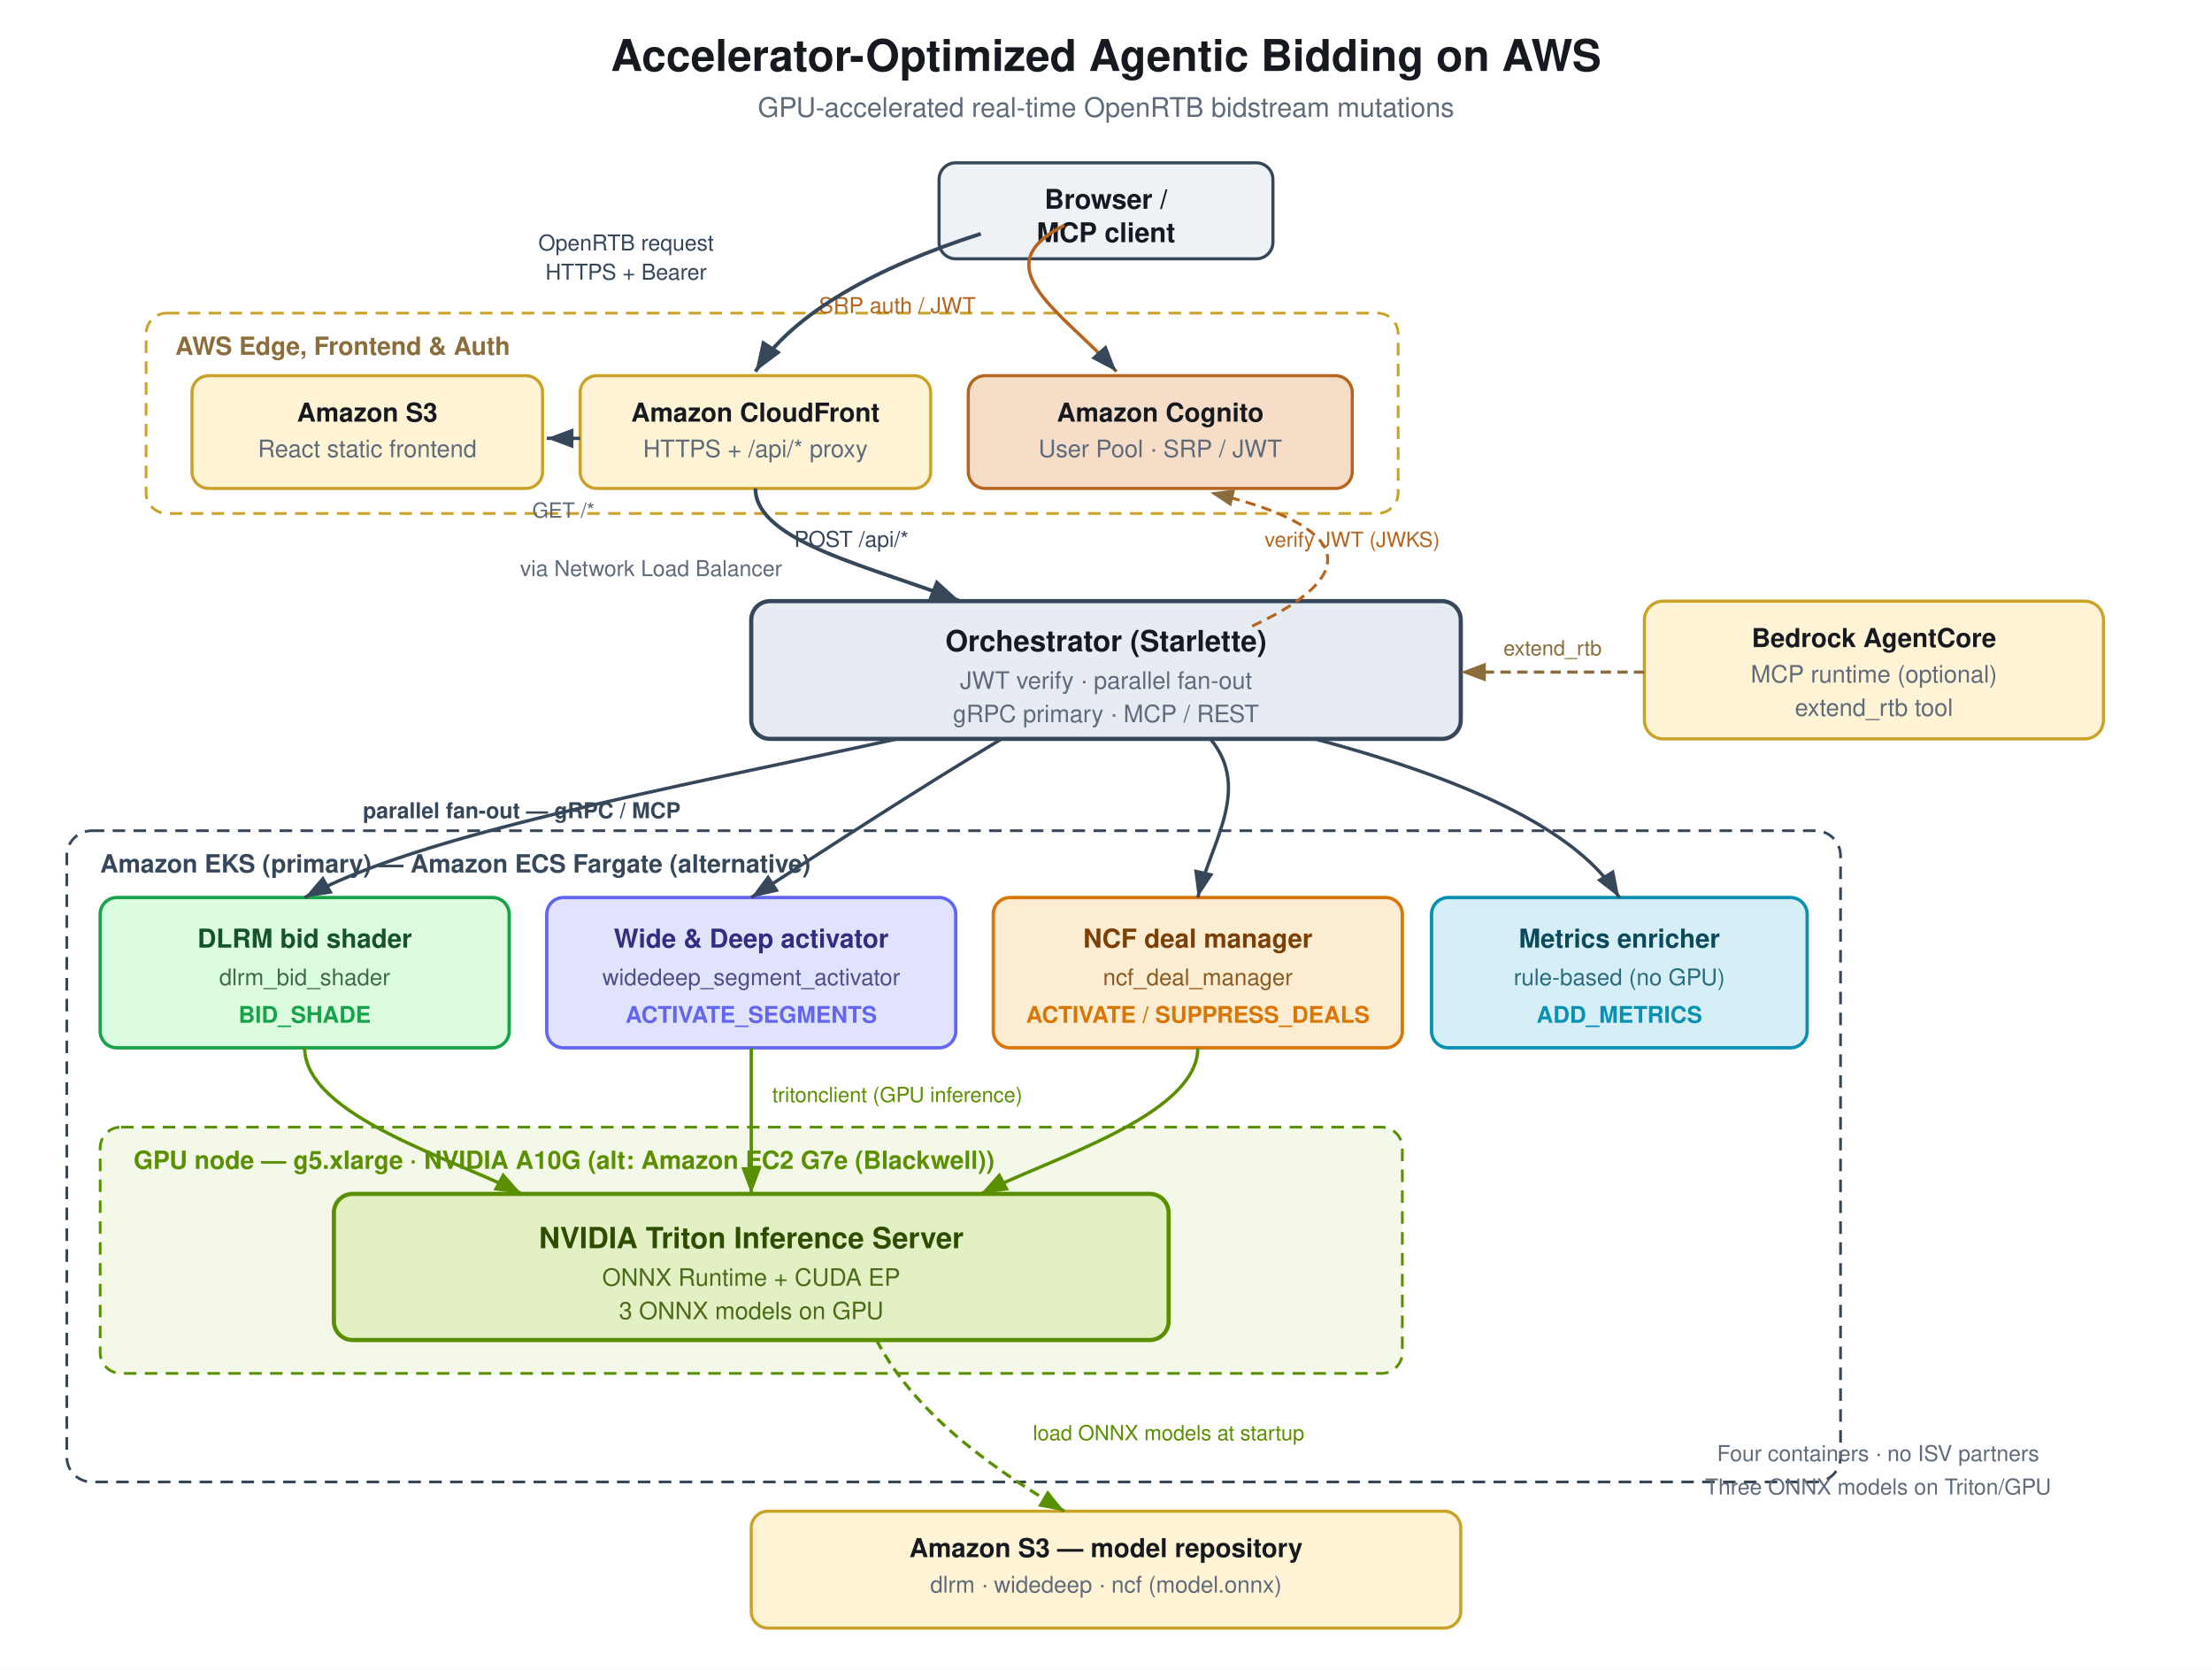
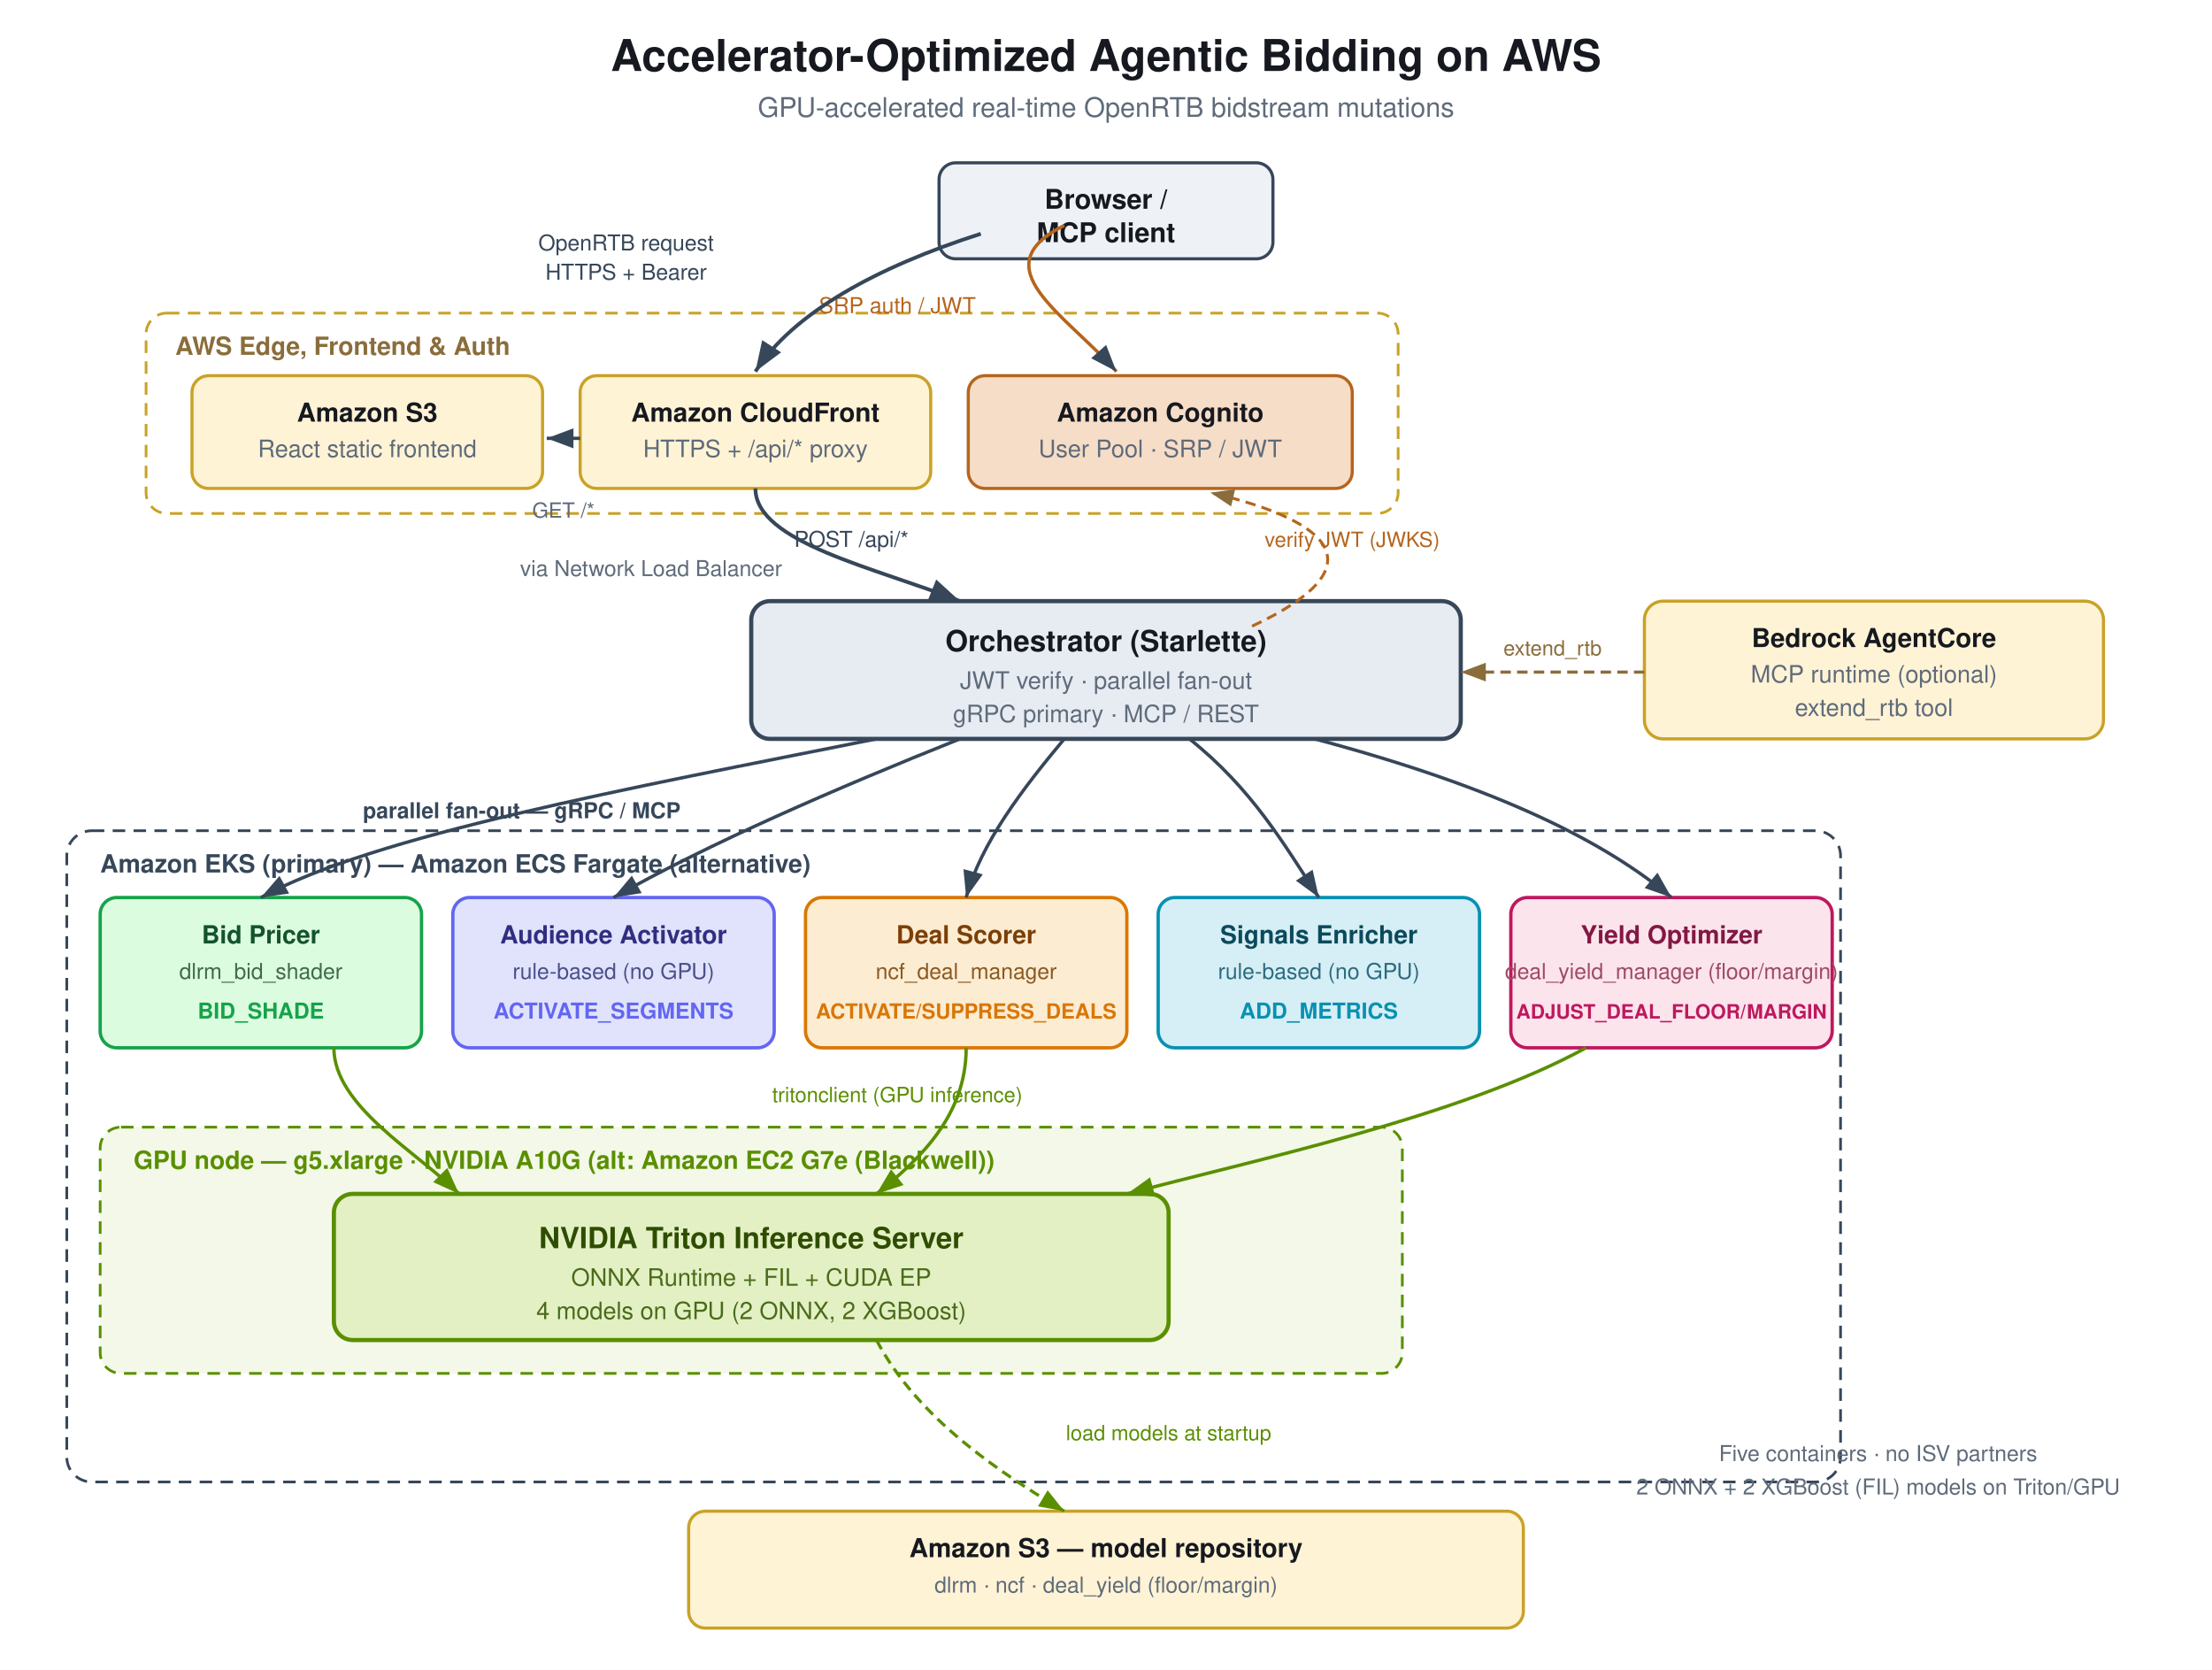
- <svg xmlns="http://www.w3.org/2000/svg" width="1060" height="800" viewBox="0 0 1060 800" font-family="Helvetica, Arial, sans-serif" role="img" aria-label="Architecture: OpenRTB request flows through CloudFront, S3 and Cognito to an orchestrator that fans out over gRPC/MCP to four containers, three of which call NVIDIA Triton on a GPU; an optional Bedrock AgentCore MCP runtime calls the orchestrator.">
+ <svg xmlns="http://www.w3.org/2000/svg" width="1060" height="800" viewBox="0 0 1060 800" font-family="Helvetica, Arial, sans-serif" role="img" aria-label="Architecture: OpenRTB request flows through CloudFront, S3 and Cognito to an orchestrator that fans out over gRPC/MCP to five containers, three of which call NVIDIA Triton on a GPU (two ONNX models plus two XGBoost models via the FIL backend); an optional Bedrock AgentCore MCP runtime calls the orchestrator.">
  <defs>
    <marker id="arrow" markerWidth="10" markerHeight="10" refX="8" refY="3" orient="auto" markerUnits="strokeWidth">
      <path d="M0,0 L8,3 L0,6 Z" fill="#37475a" />
    </marker>
    <marker id="arrowGreen" markerWidth="10" markerHeight="10" refX="8" refY="3" orient="auto" markerUnits="strokeWidth">
      <path d="M0,0 L8,3 L0,6 Z" fill="#5a8f00" />
    </marker>
    <marker id="arrowDash" markerWidth="10" markerHeight="10" refX="8" refY="3" orient="auto" markerUnits="strokeWidth">
      <path d="M0,0 L8,3 L0,6 Z" fill="#8a6d3b" />
    </marker>
  </defs>
  <rect x="0" y="0" width="1060" height="800" fill="#ffffff" />
  <text x="530" y="34" text-anchor="middle" font-size="21" font-weight="bold" fill="#16191f">
    Accelerator-Optimized Agentic Bidding on AWS
  </text>
  <text x="530" y="56" text-anchor="middle" font-size="13" fill="#5f6b7a">
    GPU-accelerated real-time OpenRTB bidstream mutations
  </text>
  <rect x="450" y="78" width="160" height="46" rx="8" fill="#eef2f7" stroke="#37475a" stroke-width="1.5" />
  <text x="530" y="100" text-anchor="middle" font-size="13" font-weight="bold" fill="#16191f">Browser /</text>
  <text x="530" y="116" text-anchor="middle" font-size="13" font-weight="bold" fill="#16191f">MCP client</text>
  <rect x="70" y="150" width="600" height="96" rx="10" fill="none" stroke="#c9a227" stroke-width="1.3" stroke-dasharray="6 4" />
  <text x="84" y="170" font-size="12" font-weight="bold" fill="#8a6d3b">AWS Edge, Frontend &amp; Auth</text>
  <rect x="92" y="180" width="168" height="54" rx="8" fill="#fff3d6" stroke="#c9a227" stroke-width="1.5" />
  <text x="176" y="202" text-anchor="middle" font-size="12.5" font-weight="bold" fill="#16191f">Amazon S3</text>
  <text x="176" y="219" text-anchor="middle" font-size="11.5" fill="#5f6b7a">React static frontend</text>
  <rect x="278" y="180" width="168" height="54" rx="8" fill="#fff3d6" stroke="#c9a227" stroke-width="1.5" />
  <text x="362" y="202" text-anchor="middle" font-size="12.5" font-weight="bold" fill="#16191f">Amazon CloudFront</text>
  <text x="362" y="219" text-anchor="middle" font-size="11.5" fill="#5f6b7a">HTTPS + /api/* proxy</text>
  <rect x="464" y="180" width="184" height="54" rx="8" fill="#f6ddc7" stroke="#b5651d" stroke-width="1.5" />
  <text x="556" y="202" text-anchor="middle" font-size="12.5" font-weight="bold" fill="#16191f">Amazon Cognito</text>
  <text x="556" y="219" text-anchor="middle" font-size="11.5" fill="#5f6b7a">User Pool · SRP / JWT</text>
  <rect x="360" y="288" width="340" height="66" rx="9" fill="#e7ecf3" stroke="#37475a" stroke-width="2" />
  <text x="530" y="312" text-anchor="middle" font-size="14" font-weight="bold" fill="#16191f">Orchestrator (Starlette)</text>
  <text x="530" y="330" text-anchor="middle" font-size="11.5" fill="#5f6b7a">JWT verify · parallel fan-out</text>
  <text x="530" y="346" text-anchor="middle" font-size="11.5" fill="#5f6b7a">gRPC primary · MCP / REST</text>
  <text x="312" y="276" text-anchor="middle" font-size="10.5" fill="#5f6b7a">via Network Load Balancer</text>
  <rect x="788" y="288" width="220" height="66" rx="9" fill="#fff3d6" stroke="#c9a227" stroke-width="1.5" />
  <text x="898" y="310" text-anchor="middle" font-size="12.5" font-weight="bold" fill="#16191f">Bedrock AgentCore</text>
  <text x="898" y="327" text-anchor="middle" font-size="11.5" fill="#5f6b7a">MCP runtime (optional)</text>
  <text x="898" y="343" text-anchor="middle" font-size="11.5" fill="#5f6b7a">extend_rtb tool</text>
  <rect x="32" y="398" width="850" height="312" rx="12" fill="none" stroke="#37475a" stroke-width="1.3" stroke-dasharray="6 4" />
  <text x="48" y="418" font-size="12" font-weight="bold" fill="#37475a">Amazon EKS (primary) — Amazon ECS Fargate (alternative)</text>
-   <rect x="48" y="430" width="196" height="72" rx="8" fill="#dcfce0" stroke="#16a34a" stroke-width="1.6" />
-   <text x="146" y="454" text-anchor="middle" font-size="12.5" font-weight="bold" fill="#14532d">DLRM bid shader</text>
-   <text x="146" y="472" text-anchor="middle" font-size="11" fill="#3f6b4a">dlrm_bid_shader</text>
-   <text x="146" y="490" text-anchor="middle" font-size="11" font-weight="bold" fill="#16a34a">BID_SHADE</text>
-   <rect x="262" y="430" width="196" height="72" rx="8" fill="#e0e3fb" stroke="#6366f1" stroke-width="1.6" />
-   <text x="360" y="454" text-anchor="middle" font-size="12.5" font-weight="bold" fill="#312e81">Wide &amp; Deep activator</text>
-   <text x="360" y="472" text-anchor="middle" font-size="11" fill="#4b4f8a">widedeep_segment_activator</text>
-   <text x="360" y="490" text-anchor="middle" font-size="11" font-weight="bold" fill="#6366f1">ACTIVATE_SEGMENTS</text>
-   <rect x="476" y="430" width="196" height="72" rx="8" fill="#fcecd2" stroke="#d97706" stroke-width="1.6" />
-   <text x="574" y="454" text-anchor="middle" font-size="12.5" font-weight="bold" fill="#7c3f06">NCF deal manager</text>
-   <text x="574" y="472" text-anchor="middle" font-size="11" fill="#8a5a22">ncf_deal_manager</text>
-   <text x="574" y="490" text-anchor="middle" font-size="11" font-weight="bold" fill="#d97706">ACTIVATE / SUPPRESS_DEALS</text>
-   <rect x="686" y="430" width="180" height="72" rx="8" fill="#d6eef5" stroke="#0891b2" stroke-width="1.6" />
-   <text x="776" y="454" text-anchor="middle" font-size="12.5" font-weight="bold" fill="#0b4a5c">Metrics enricher</text>
-   <text x="776" y="472" text-anchor="middle" font-size="11" fill="#2a6c7e">rule-based (no GPU)</text>
-   <text x="776" y="490" text-anchor="middle" font-size="11" font-weight="bold" fill="#0891b2">ADD_METRICS</text>
+   <rect x="48" y="430" width="154" height="72" rx="8" fill="#dcfce0" stroke="#16a34a" stroke-width="1.6" />
+   <text x="125" y="452" text-anchor="middle" font-size="12" font-weight="bold" fill="#14532d">Bid Pricer</text>
+   <text x="125" y="469" text-anchor="middle" font-size="10.5" fill="#3f6b4a">dlrm_bid_shader</text>
+   <text x="125" y="488" text-anchor="middle" font-size="10.5" font-weight="bold" fill="#16a34a">BID_SHADE</text>
+   <rect x="217" y="430" width="154" height="72" rx="8" fill="#e0e3fb" stroke="#6366f1" stroke-width="1.6" />
+   <text x="294" y="452" text-anchor="middle" font-size="12" font-weight="bold" fill="#312e81">Audience Activator</text>
+   <text x="294" y="469" text-anchor="middle" font-size="10.5" fill="#4b4f8a">rule-based (no GPU)</text>
+   <text x="294" y="488" text-anchor="middle" font-size="10.5" font-weight="bold" fill="#6366f1">ACTIVATE_SEGMENTS</text>
+   <rect x="386" y="430" width="154" height="72" rx="8" fill="#fcecd2" stroke="#d97706" stroke-width="1.6" />
+   <text x="463" y="452" text-anchor="middle" font-size="12" font-weight="bold" fill="#7c3f06">Deal Scorer</text>
+   <text x="463" y="469" text-anchor="middle" font-size="10.5" fill="#8a5a22">ncf_deal_manager</text>
+   <text x="463" y="488" text-anchor="middle" font-size="10" font-weight="bold" fill="#d97706">ACTIVATE/SUPPRESS_DEALS</text>
+   <rect x="555" y="430" width="154" height="72" rx="8" fill="#d6eef5" stroke="#0891b2" stroke-width="1.6" />
+   <text x="632" y="452" text-anchor="middle" font-size="12" font-weight="bold" fill="#0b4a5c">Signals Enricher</text>
+   <text x="632" y="469" text-anchor="middle" font-size="10.5" fill="#2a6c7e">rule-based (no GPU)</text>
+   <text x="632" y="488" text-anchor="middle" font-size="10.5" font-weight="bold" fill="#0891b2">ADD_METRICS</text>
+   <rect x="724" y="430" width="154" height="72" rx="8" fill="#fce4ec" stroke="#be185d" stroke-width="1.6" />
+   <text x="801" y="452" text-anchor="middle" font-size="12" font-weight="bold" fill="#831843">Yield Optimizer</text>
+   <text x="801" y="469" text-anchor="middle" font-size="10.5" fill="#9d4a68">deal_yield_manager (floor/margin)</text>
+   <text x="801" y="488" text-anchor="middle" font-size="9.5" font-weight="bold" fill="#be185d">ADJUST_DEAL_FLOOR/MARGIN</text>
  <rect x="48" y="540" width="624" height="118" rx="10" fill="#f3f8e8" stroke="#5a8f00" stroke-width="1.3" stroke-dasharray="6 4" />
  <text x="64" y="560" font-size="12" font-weight="bold" fill="#5a8f00">GPU node — g5.xlarge · NVIDIA A10G (alt: Amazon EC2 G7e (Blackwell))</text>
  <rect x="160" y="572" width="400" height="70" rx="9" fill="#e3f0c4" stroke="#5a8f00" stroke-width="2" />
  <text x="360" y="598" text-anchor="middle" font-size="14" font-weight="bold" fill="#2f4d00">NVIDIA Triton Inference Server</text>
-   <text x="360" y="616" text-anchor="middle" font-size="11.5" fill="#4a6b1a">ONNX Runtime + CUDA EP</text>
-   <text x="360" y="632" text-anchor="middle" font-size="11.5" fill="#4a6b1a">3 ONNX models on GPU</text>
-   <rect x="360" y="724" width="340" height="56" rx="8" fill="#fff3d6" stroke="#c9a227" stroke-width="1.5" />
+   <text x="360" y="616" text-anchor="middle" font-size="11.5" fill="#4a6b1a">ONNX Runtime + FIL + CUDA EP</text>
+   <text x="360" y="632" text-anchor="middle" font-size="11.5" fill="#4a6b1a">4 models on GPU (2 ONNX, 2 XGBoost)</text>
+   <rect x="330" y="724" width="400" height="56" rx="8" fill="#fff3d6" stroke="#c9a227" stroke-width="1.5" />
  <text x="530" y="746" text-anchor="middle" font-size="12.5" font-weight="bold" fill="#16191f">Amazon S3 — model repository</text>
-   <text x="530" y="763" text-anchor="middle" font-size="11" fill="#5f6b7a">dlrm · widedeep · ncf (model.onnx)</text>
+   <text x="530" y="763" text-anchor="middle" font-size="10.5" fill="#5f6b7a">dlrm · ncf · deal_yield (floor/margin)</text>
  <path d="M510,108 C470,128 510,150 535,178" fill="none" stroke="#b5651d" stroke-width="1.6" marker-end="url(#arrow)" />
  <text x="430" y="150" text-anchor="middle" font-size="10.5" fill="#b5651d">SRP auth / JWT</text>
  <path d="M470,112 C420,128 380,150 362,178" fill="none" stroke="#37475a" stroke-width="1.8" marker-end="url(#arrow)" />
  <text x="300" y="120" text-anchor="middle" font-size="10.5" fill="#37475a">OpenRTB request</text>
  <text x="300" y="134" text-anchor="middle" font-size="10.5" fill="#37475a">HTTPS + Bearer</text>
  <path d="M278,210 L262,210" fill="none" stroke="#37475a" stroke-width="1.6" marker-end="url(#arrow)" />
  <text x="270" y="248" text-anchor="middle" font-size="10" fill="#5f6b7a">GET /*</text>
  <path d="M362,234 C362,260 420,272 460,288" fill="none" stroke="#37475a" stroke-width="1.8" marker-end="url(#arrow)" />
  <text x="408" y="262" text-anchor="middle" font-size="10.5" fill="#37475a">POST /api/*</text>
  <path d="M600,300 C660,272 640,250 580,236" fill="none" stroke="#b5651d" stroke-width="1.4" stroke-dasharray="5 3" marker-end="url(#arrowDash)" />
  <text x="648" y="262" text-anchor="middle" font-size="10" fill="#b5651d">verify JWT (JWKS)</text>
  <path d="M788,322 L700,322" fill="none" stroke="#8a6d3b" stroke-width="1.5" stroke-dasharray="5 3" marker-end="url(#arrowDash)" />
  <text x="744" y="314" text-anchor="middle" font-size="10" fill="#8a6d3b">extend_rtb</text>
-   <path d="M430,354 C320,378 200,400 146,430" fill="none" stroke="#37475a" stroke-width="1.6" marker-end="url(#arrow)" />
-   <path d="M480,354 C440,378 400,404 360,430" fill="none" stroke="#37475a" stroke-width="1.6" marker-end="url(#arrow)" />
-   <path d="M580,354 C600,378 580,404 574,430" fill="none" stroke="#37475a" stroke-width="1.6" marker-end="url(#arrow)" />
-   <path d="M630,354 C720,378 760,404 776,430" fill="none" stroke="#37475a" stroke-width="1.6" marker-end="url(#arrow)" />
+   <path d="M420,354 C300,378 180,400 125,430" fill="none" stroke="#37475a" stroke-width="1.6" marker-end="url(#arrow)" />
+   <path d="M460,354 C400,378 340,404 294,430" fill="none" stroke="#37475a" stroke-width="1.6" marker-end="url(#arrow)" />
+   <path d="M510,354 C490,378 470,404 463,430" fill="none" stroke="#37475a" stroke-width="1.6" marker-end="url(#arrow)" />
+   <path d="M570,354 C600,378 615,404 632,430" fill="none" stroke="#37475a" stroke-width="1.6" marker-end="url(#arrow)" />
+   <path d="M630,354 C720,378 770,404 801,430" fill="none" stroke="#37475a" stroke-width="1.6" marker-end="url(#arrow)" />
  <text x="250" y="392" text-anchor="middle" font-size="10.5" font-weight="bold" fill="#37475a">parallel fan-out — gRPC / MCP</text>
-   <path d="M146,502 C146,535 220,556 250,572" fill="none" stroke="#5a8f00" stroke-width="1.6" marker-end="url(#arrowGreen)" />
-   <path d="M360,502 L360,572" fill="none" stroke="#5a8f00" stroke-width="1.6" marker-end="url(#arrowGreen)" />
-   <path d="M574,502 C574,535 500,556 470,572" fill="none" stroke="#5a8f00" stroke-width="1.6" marker-end="url(#arrowGreen)" />
+   <path d="M160,502 C160,530 200,552 220,572" fill="none" stroke="#5a8f00" stroke-width="1.6" marker-end="url(#arrowGreen)" />
+   <path d="M463,502 C463,535 440,556 420,572" fill="none" stroke="#5a8f00" stroke-width="1.6" marker-end="url(#arrowGreen)" />
+   <path d="M760,502 C700,535 600,556 540,572" fill="none" stroke="#5a8f00" stroke-width="1.6" marker-end="url(#arrowGreen)" />
  <text x="430" y="528" text-anchor="middle" font-size="10" fill="#5a8f00">tritonclient (GPU inference)</text>
  <path d="M420,642 C440,680 480,706 510,724" fill="none" stroke="#5a8f00" stroke-width="1.5" stroke-dasharray="5 3" marker-end="url(#arrowGreen)" />
-   <text x="560" y="690" text-anchor="middle" font-size="10" fill="#5a8f00">load ONNX models at startup</text>
-   <text x="900" y="700" text-anchor="middle" font-size="10.5" fill="#5f6b7a">Four containers · no ISV partners</text>
-   <text x="900" y="716" text-anchor="middle" font-size="10.5" fill="#5f6b7a">Three ONNX models on Triton/GPU</text>
+   <text x="560" y="690" text-anchor="middle" font-size="10" fill="#5a8f00">load models at startup</text>
+   <text x="900" y="700" text-anchor="middle" font-size="10.5" fill="#5f6b7a">Five containers · no ISV partners</text>
+   <text x="900" y="716" text-anchor="middle" font-size="10.5" fill="#5f6b7a">2 ONNX + 2 XGBoost (FIL) models on Triton/GPU</text>
</svg>
